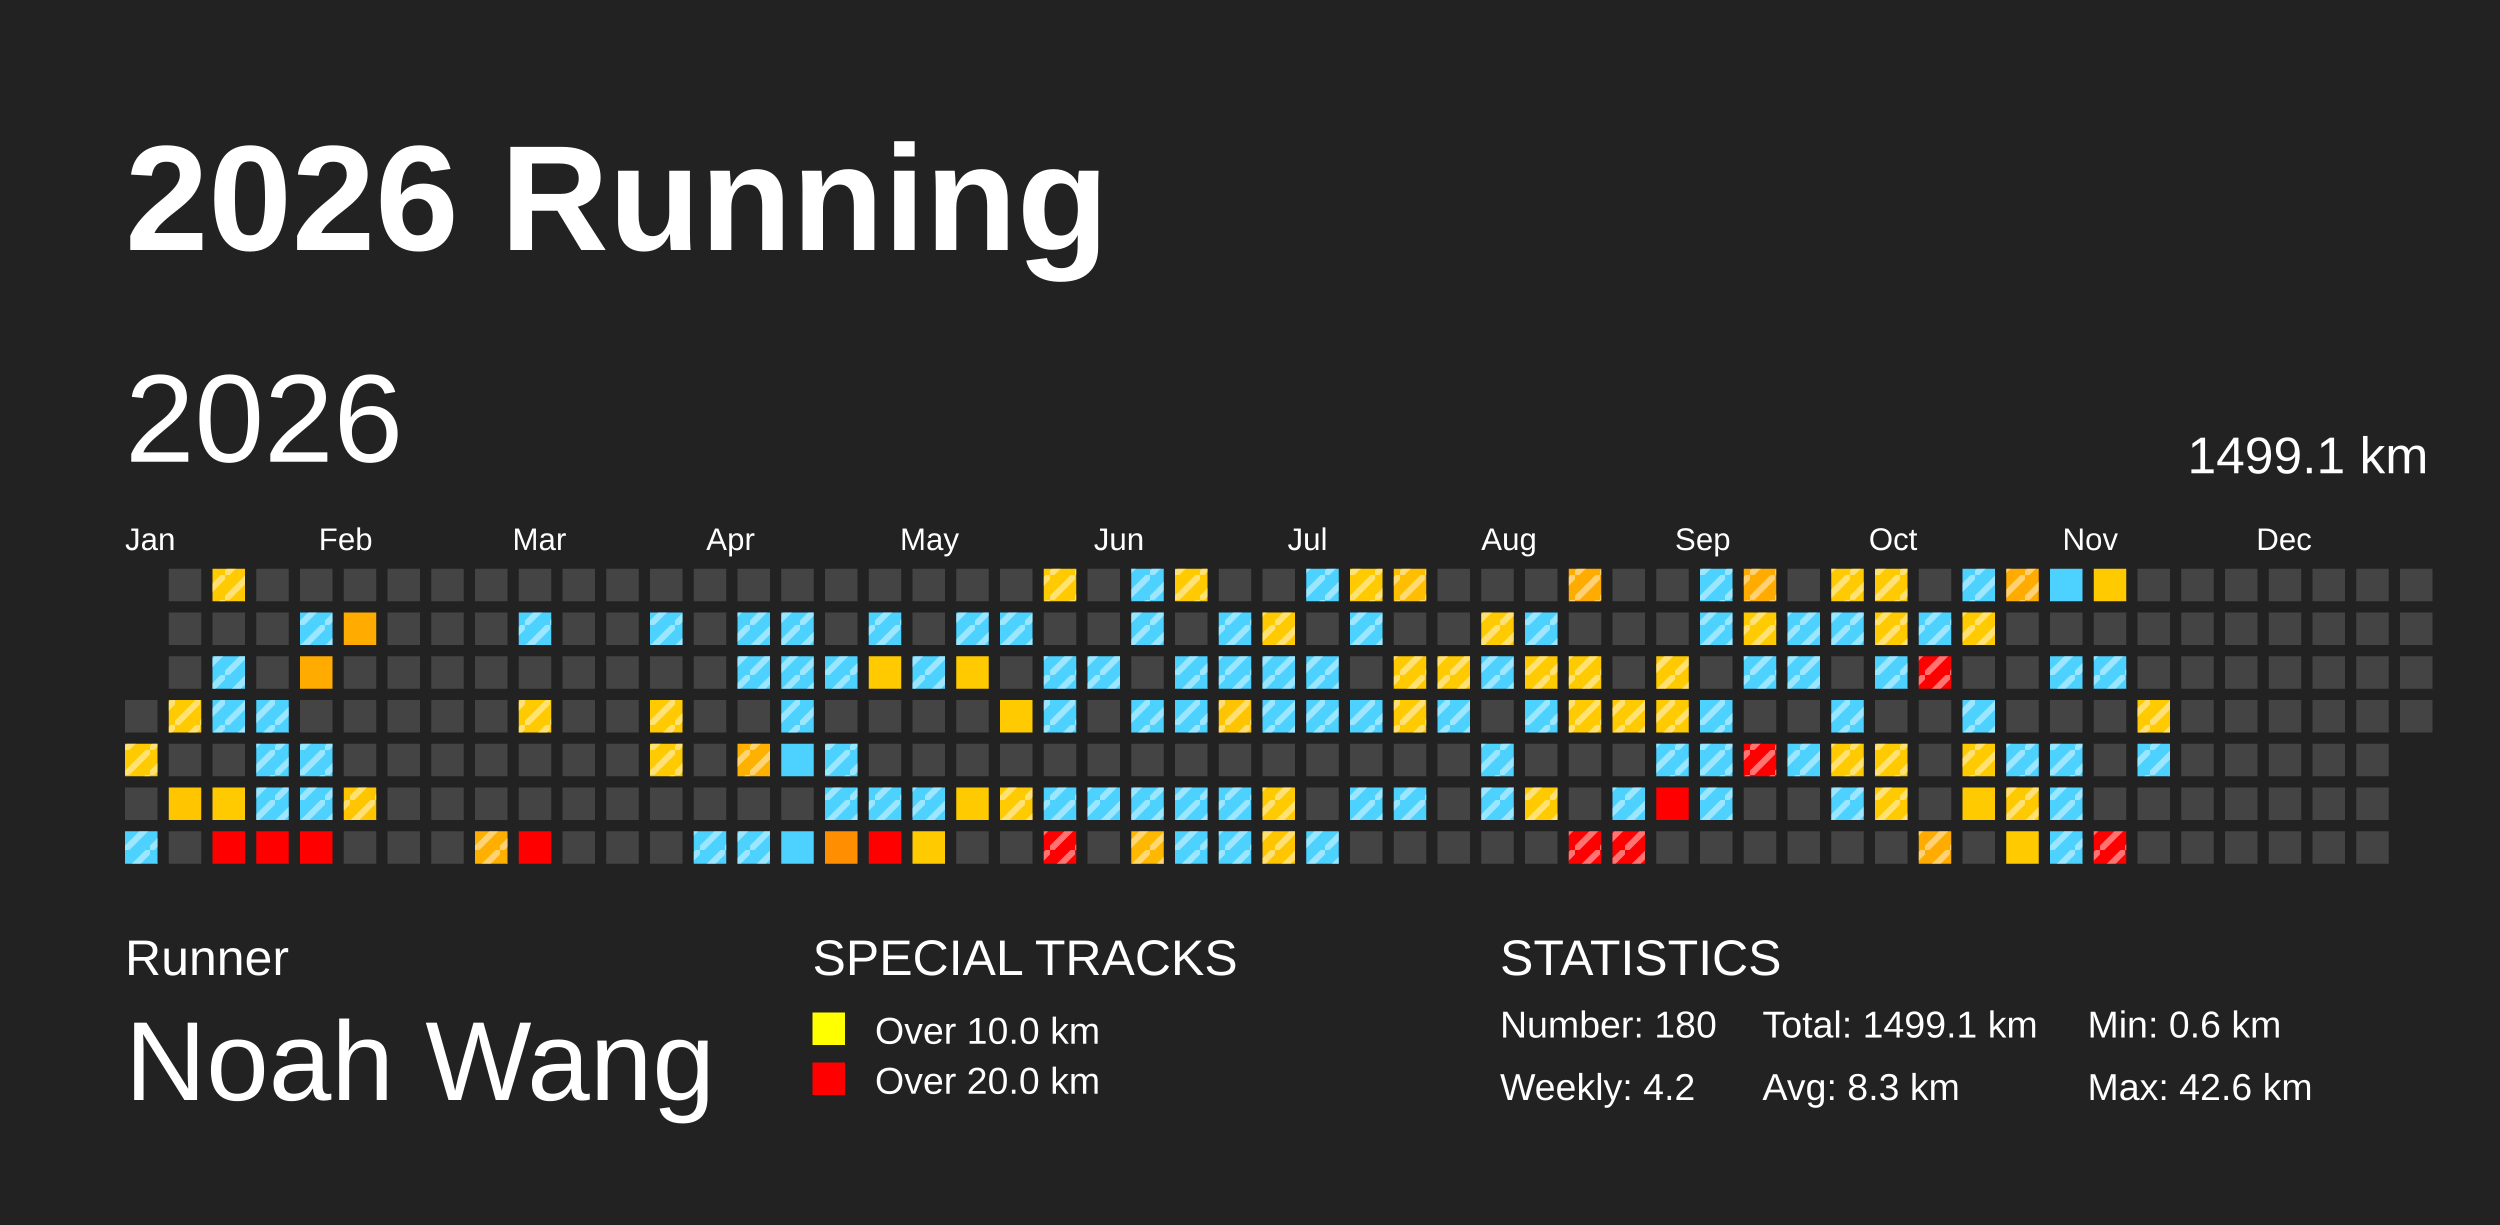
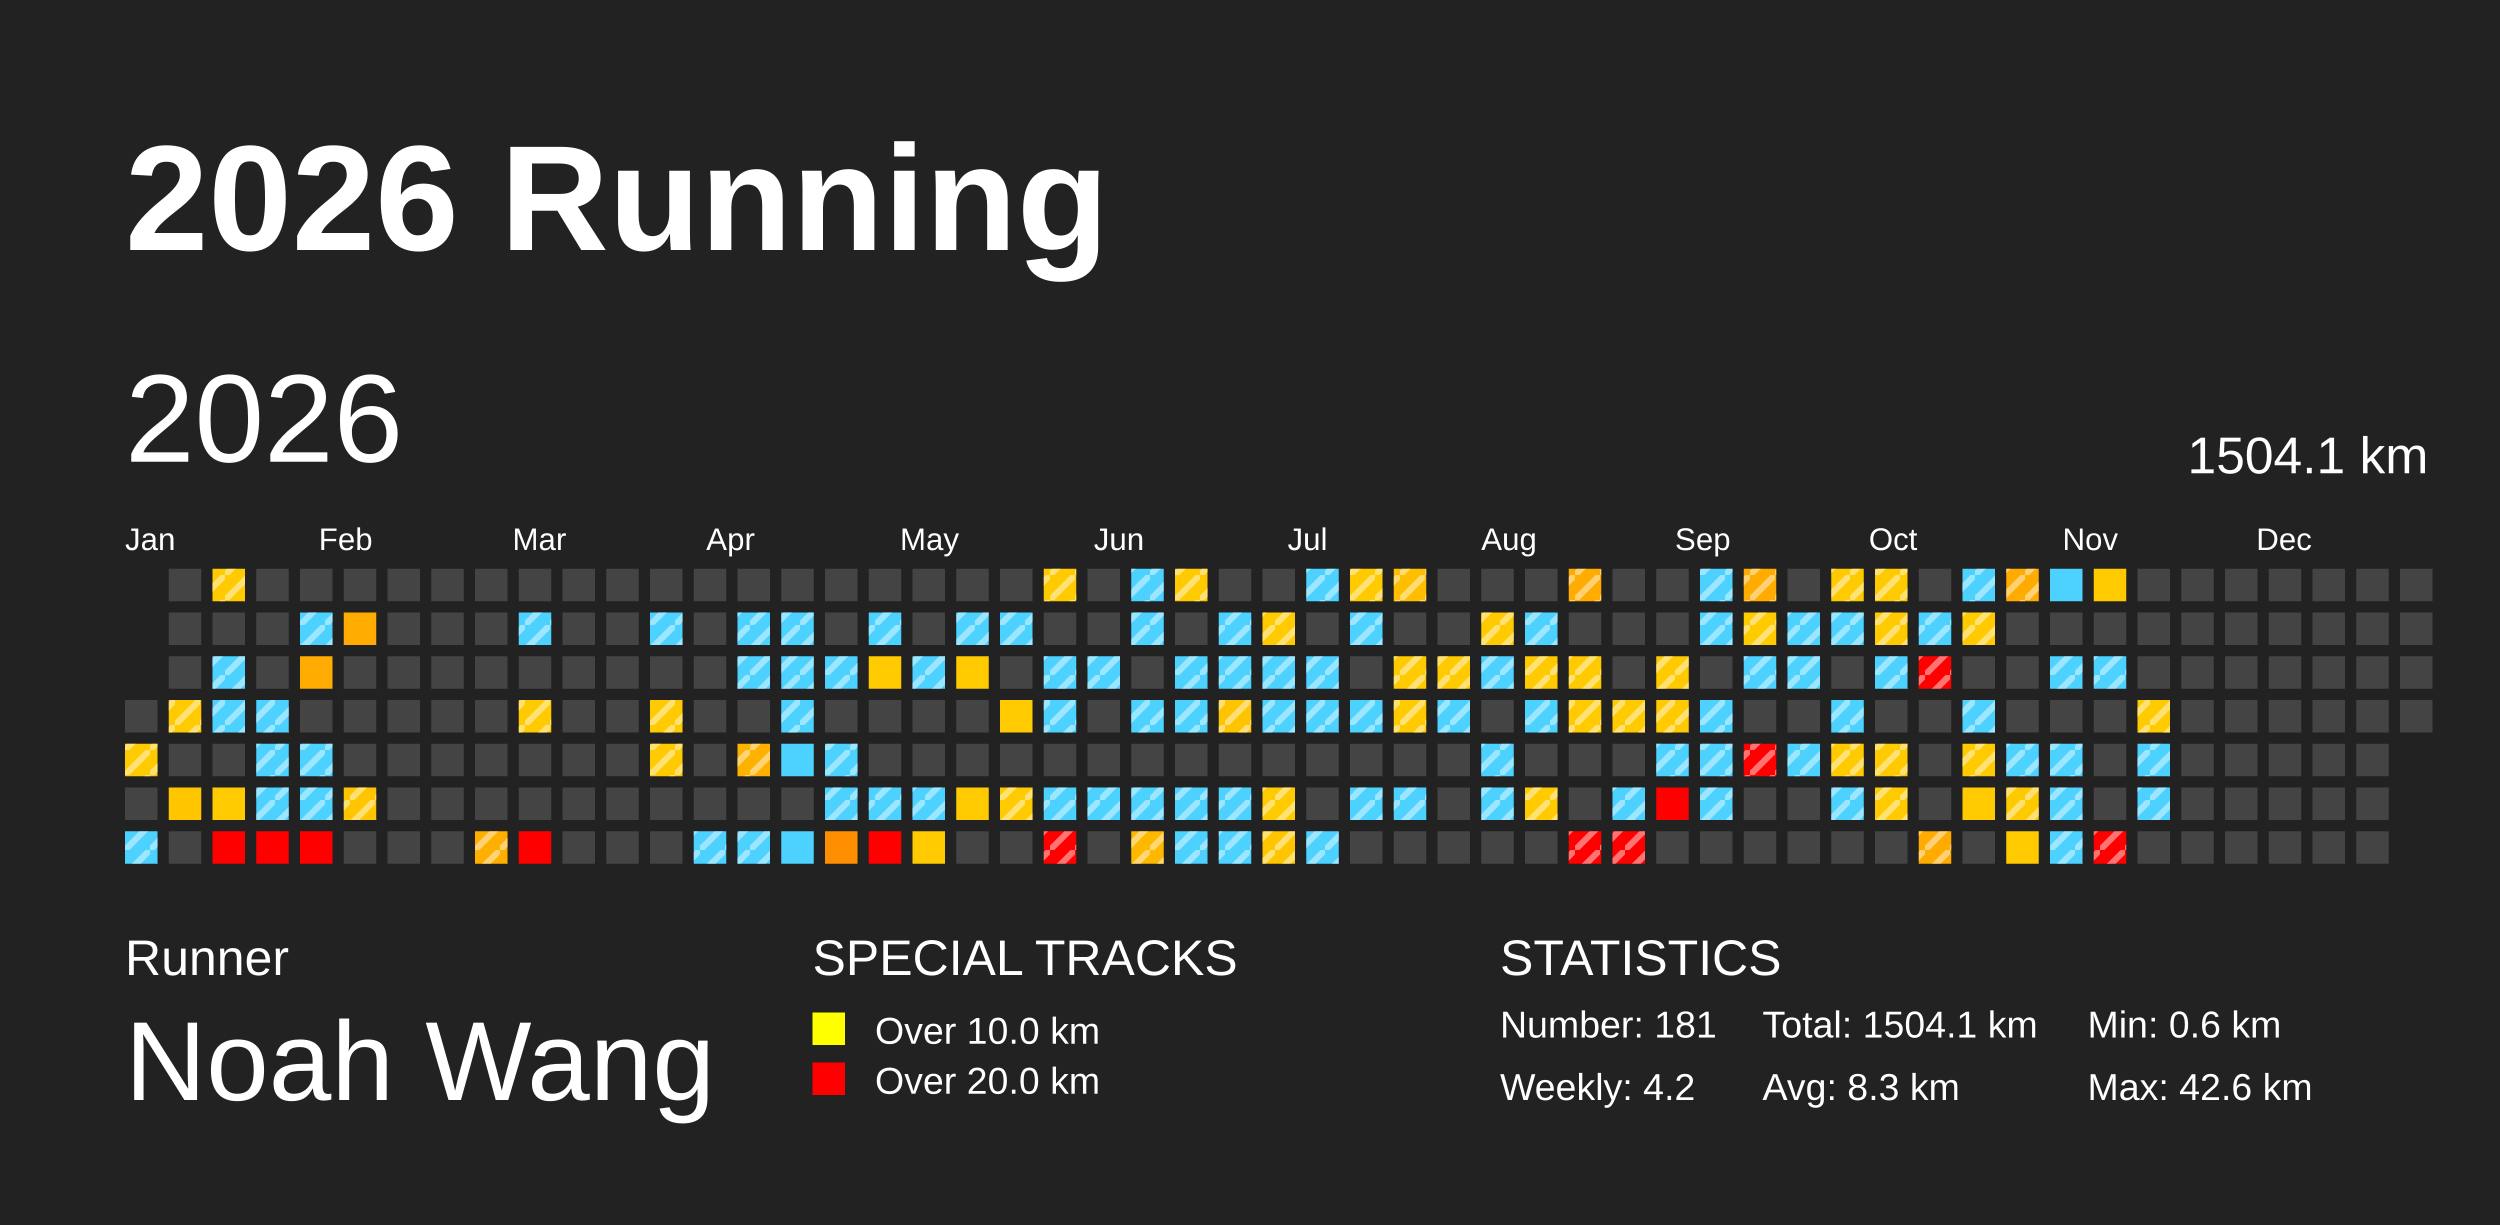
<svg xmlns="http://www.w3.org/2000/svg" baseProfile="full" height="98mm" version="1.1" viewBox="0,0,200,98" width="200mm">
  <defs>
    <pattern height="2" id="indoor-stripe" patternUnits="userSpaceOnUse" width="2">
      <line stroke="white" stroke-opacity="0.45" stroke-width="0.5" x1="0" x2="2" y1="2" y2="0" />
    </pattern>
  </defs>
  <rect fill="#222222" height="98" width="200" x="0" y="0" />
  <text fill="#FFFFFF" style="font-size:12px; font-family:Arial; font-weight:bold;" x="10" y="20">2026 Running</text>
  <text fill="#FFFFFF" style="font-size:4px; font-family:Arial" x="10" y="78">Runner</text>
  <text fill="#FFFFFF" style="font-size:9px; font-family:Arial" x="10" y="88">Noah Wang</text>
  <text fill="#FFFFFF" style="font-size:4px; font-family:Arial" x="65" y="78">SPECIAL TRACKS</text>
  <rect fill="yellow" height="2.6" width="2.6" x="65" y="81" />
  <text fill="#FFFFFF" style="font-size:3px; font-family:Arial" x="70" y="83.5">Over 10.0 km</text>
  <rect fill="red" height="2.6" width="2.6" x="65" y="85" />
  <text fill="#FFFFFF" style="font-size:3px; font-family:Arial" x="70" y="87.5">Over 20.0 km</text>
  <text fill="#FFFFFF" style="font-size:4px; font-family:Arial" x="120" y="78">STATISTICS</text>
-   <text fill="#FFFFFF" style="font-size:3px; font-family:Arial" x="120" y="83">Number: 180</text>
+   <text fill="#FFFFFF" style="font-size:3px; font-family:Arial" x="120" y="83">Number: 181</text>
  <text fill="#FFFFFF" style="font-size:3px; font-family:Arial" x="120" y="88">Weekly: 4.2</text>
-   <text fill="#FFFFFF" style="font-size:3px; font-family:Arial" x="141" y="83">Total: 1499.1 km</text>
+   <text fill="#FFFFFF" style="font-size:3px; font-family:Arial" x="141" y="83">Total: 1504.1 km</text>
  <text fill="#FFFFFF" style="font-size:3px; font-family:Arial" x="141" y="88">Avg: 8.3 km</text>
  <text fill="#FFFFFF" style="font-size:3px; font-family:Arial" x="167" y="83">Min: 0.6 km</text>
  <text fill="#FFFFFF" style="font-size:3px; font-family:Arial" x="167" y="88">Max: 42.6 km</text>
  <text dominant-baseline="hanging" fill="#FFFFFF" style="font-size:10.0px; font-family:Arial;" x="10" y="30">2026</text>
-   <text dominant-baseline="hanging" fill="#FFFFFF" style="font-size:4.125px; font-family:Arial;" x="175" y="35">1499.1 km</text>
+   <text dominant-baseline="hanging" fill="#FFFFFF" style="font-size:4.125px; font-family:Arial;" x="175" y="35">1504.1 km</text>
  <text fill="#FFFFFF" style="font-size:2.5px; font-family:Arial" x="10.0" y="44">Jan</text>
  <text fill="#FFFFFF" style="font-size:2.5px; font-family:Arial" x="25.5" y="44">Feb</text>
  <text fill="#FFFFFF" style="font-size:2.5px; font-family:Arial" x="41.0" y="44">Mar</text>
  <text fill="#FFFFFF" style="font-size:2.5px; font-family:Arial" x="56.5" y="44">Apr</text>
  <text fill="#FFFFFF" style="font-size:2.5px; font-family:Arial" x="72.0" y="44">May</text>
  <text fill="#FFFFFF" style="font-size:2.5px; font-family:Arial" x="87.5" y="44">Jun</text>
  <text fill="#FFFFFF" style="font-size:2.5px; font-family:Arial" x="103.0" y="44">Jul</text>
  <text fill="#FFFFFF" style="font-size:2.5px; font-family:Arial" x="118.5" y="44">Aug</text>
  <text fill="#FFFFFF" style="font-size:2.5px; font-family:Arial" x="134.0" y="44">Sep</text>
  <text fill="#FFFFFF" style="font-size:2.5px; font-family:Arial" x="149.5" y="44">Oct</text>
  <text fill="#FFFFFF" style="font-size:2.5px; font-family:Arial" x="165.0" y="44">Nov</text>
  <text fill="#FFFFFF" style="font-size:2.5px; font-family:Arial" x="180.5" y="44">Dec</text>
  <rect fill="#444444" height="2.6" width="2.6" x="10.0" y="56.0" />
  <rect fill="#ffca00" height="2.6" width="2.6" x="10.0" y="59.5" />
  <rect fill="url(#indoor-stripe)" height="2.6" style="pointer-events: none;" width="2.6" x="10.0" y="59.5" />
  <rect fill="#444444" height="2.6" width="2.6" x="10.0" y="63.0" />
  <rect fill="#4dd2ff" height="2.6" width="2.6" x="10.0" y="66.5" />
  <rect fill="url(#indoor-stripe)" height="2.6" style="pointer-events: none;" width="2.6" x="10.0" y="66.5" />
  <rect fill="#444444" height="2.6" width="2.6" x="13.5" y="45.5" />
  <rect fill="#444444" height="2.6" width="2.6" x="13.5" y="49.0" />
  <rect fill="#444444" height="2.6" width="2.6" x="13.5" y="52.5" />
  <rect fill="#ffca00" height="2.6" width="2.6" x="13.5" y="56.0" />
  <rect fill="url(#indoor-stripe)" height="2.6" style="pointer-events: none;" width="2.6" x="13.5" y="56.0" />
  <rect fill="#444444" height="2.6" width="2.6" x="13.5" y="59.5" />
  <rect fill="#ffc600" height="2.6" width="2.6" x="13.5" y="63.0" />
  <rect fill="#444444" height="2.6" width="2.6" x="13.5" y="66.5" />
  <rect fill="#ffca00" height="2.6" width="2.6" x="17.0" y="45.5" />
  <rect fill="url(#indoor-stripe)" height="2.6" style="pointer-events: none;" width="2.6" x="17.0" y="45.5" />
  <rect fill="#444444" height="2.6" width="2.6" x="17.0" y="49.0" />
  <rect fill="#4dd2ff" height="2.6" width="2.6" x="17.0" y="52.5" />
  <rect fill="url(#indoor-stripe)" height="2.6" style="pointer-events: none;" width="2.6" x="17.0" y="52.5" />
  <rect fill="#4dd2ff" height="2.6" width="2.6" x="17.0" y="56.0" />
  <rect fill="url(#indoor-stripe)" height="2.6" style="pointer-events: none;" width="2.6" x="17.0" y="56.0" />
  <rect fill="#444444" height="2.6" width="2.6" x="17.0" y="59.5" />
  <rect fill="#ffca00" height="2.6" width="2.6" x="17.0" y="63.0" />
  <rect fill="red" height="2.6" width="2.6" x="17.0" y="66.5" />
  <rect fill="#444444" height="2.6" width="2.6" x="20.5" y="45.5" />
  <rect fill="#444444" height="2.6" width="2.6" x="20.5" y="49.0" />
  <rect fill="#444444" height="2.6" width="2.6" x="20.5" y="52.5" />
  <rect fill="#4dd2ff" height="2.6" width="2.6" x="20.5" y="56.0" />
  <rect fill="url(#indoor-stripe)" height="2.6" style="pointer-events: none;" width="2.6" x="20.5" y="56.0" />
  <rect fill="#4dd2ff" height="2.6" width="2.6" x="20.5" y="59.5" />
  <rect fill="url(#indoor-stripe)" height="2.6" style="pointer-events: none;" width="2.6" x="20.5" y="59.5" />
  <rect fill="#4dd2ff" height="2.6" width="2.6" x="20.5" y="63.0" />
  <rect fill="url(#indoor-stripe)" height="2.6" style="pointer-events: none;" width="2.6" x="20.5" y="63.0" />
  <rect fill="red" height="2.6" width="2.6" x="20.5" y="66.5" />
  <rect fill="#444444" height="2.6" width="2.6" x="24.0" y="45.5" />
  <rect fill="#4dd2ff" height="2.6" width="2.6" x="24.0" y="49.0" />
  <rect fill="url(#indoor-stripe)" height="2.6" style="pointer-events: none;" width="2.6" x="24.0" y="49.0" />
  <rect fill="#ffab00" height="2.6" width="2.6" x="24.0" y="52.5" />
  <rect fill="#444444" height="2.6" width="2.6" x="24.0" y="56.0" />
  <rect fill="#4dd2ff" height="2.6" width="2.6" x="24.0" y="59.5" />
  <rect fill="url(#indoor-stripe)" height="2.6" style="pointer-events: none;" width="2.6" x="24.0" y="59.5" />
  <rect fill="#4dd2ff" height="2.6" width="2.6" x="24.0" y="63.0" />
  <rect fill="url(#indoor-stripe)" height="2.6" style="pointer-events: none;" width="2.6" x="24.0" y="63.0" />
  <rect fill="red" height="2.6" width="2.6" x="24.0" y="66.5" />
  <rect fill="#444444" height="2.6" width="2.6" x="27.5" y="45.5" />
  <rect fill="#ffab00" height="2.6" width="2.6" x="27.5" y="49.0" />
  <rect fill="#444444" height="2.6" width="2.6" x="27.5" y="52.5" />
  <rect fill="#444444" height="2.6" width="2.6" x="27.5" y="56.0" />
  <rect fill="#444444" height="2.6" width="2.6" x="27.5" y="59.5" />
  <rect fill="#ffc600" height="2.6" width="2.6" x="27.5" y="63.0" />
  <rect fill="url(#indoor-stripe)" height="2.6" style="pointer-events: none;" width="2.6" x="27.5" y="63.0" />
  <rect fill="#444444" height="2.6" width="2.6" x="27.5" y="66.5" />
  <rect fill="#444444" height="2.6" width="2.6" x="31.0" y="45.5" />
  <rect fill="#444444" height="2.6" width="2.6" x="31.0" y="49.0" />
  <rect fill="#444444" height="2.6" width="2.6" x="31.0" y="52.5" />
  <rect fill="#444444" height="2.6" width="2.6" x="31.0" y="56.0" />
  <rect fill="#444444" height="2.6" width="2.6" x="31.0" y="59.5" />
  <rect fill="#444444" height="2.6" width="2.6" x="31.0" y="63.0" />
  <rect fill="#444444" height="2.6" width="2.6" x="31.0" y="66.5" />
  <rect fill="#444444" height="2.6" width="2.6" x="34.5" y="45.5" />
  <rect fill="#444444" height="2.6" width="2.6" x="34.5" y="49.0" />
  <rect fill="#444444" height="2.6" width="2.6" x="34.5" y="52.5" />
  <rect fill="#444444" height="2.6" width="2.6" x="34.5" y="56.0" />
  <rect fill="#444444" height="2.6" width="2.6" x="34.5" y="59.5" />
  <rect fill="#444444" height="2.6" width="2.6" x="34.5" y="63.0" />
  <rect fill="#444444" height="2.6" width="2.6" x="34.5" y="66.5" />
  <rect fill="#444444" height="2.6" width="2.6" x="38.0" y="45.5" />
  <rect fill="#444444" height="2.6" width="2.6" x="38.0" y="49.0" />
  <rect fill="#444444" height="2.6" width="2.6" x="38.0" y="52.5" />
  <rect fill="#444444" height="2.6" width="2.6" x="38.0" y="56.0" />
  <rect fill="#444444" height="2.6" width="2.6" x="38.0" y="59.5" />
  <rect fill="#444444" height="2.6" width="2.6" x="38.0" y="63.0" />
  <rect fill="#ffaf00" height="2.6" width="2.6" x="38.0" y="66.5" />
  <rect fill="url(#indoor-stripe)" height="2.6" style="pointer-events: none;" width="2.6" x="38.0" y="66.5" />
  <rect fill="#444444" height="2.6" width="2.6" x="41.5" y="45.5" />
  <rect fill="#4dd2ff" height="2.6" width="2.6" x="41.5" y="49.0" />
  <rect fill="url(#indoor-stripe)" height="2.6" style="pointer-events: none;" width="2.6" x="41.5" y="49.0" />
  <rect fill="#444444" height="2.6" width="2.6" x="41.5" y="52.5" />
  <rect fill="#ffca00" height="2.6" width="2.6" x="41.5" y="56.0" />
  <rect fill="url(#indoor-stripe)" height="2.6" style="pointer-events: none;" width="2.6" x="41.5" y="56.0" />
  <rect fill="#444444" height="2.6" width="2.6" x="41.5" y="59.5" />
  <rect fill="#444444" height="2.6" width="2.6" x="41.5" y="63.0" />
  <rect fill="red" height="2.6" width="2.6" x="41.5" y="66.5" />
  <rect fill="#444444" height="2.6" width="2.6" x="45.0" y="45.5" />
  <rect fill="#444444" height="2.6" width="2.6" x="45.0" y="49.0" />
  <rect fill="#444444" height="2.6" width="2.6" x="45.0" y="52.5" />
  <rect fill="#444444" height="2.6" width="2.6" x="45.0" y="56.0" />
  <rect fill="#444444" height="2.6" width="2.6" x="45.0" y="59.5" />
  <rect fill="#444444" height="2.6" width="2.6" x="45.0" y="63.0" />
  <rect fill="#444444" height="2.6" width="2.6" x="45.0" y="66.5" />
  <rect fill="#444444" height="2.6" width="2.6" x="48.5" y="45.5" />
  <rect fill="#444444" height="2.6" width="2.6" x="48.5" y="49.0" />
  <rect fill="#444444" height="2.6" width="2.6" x="48.5" y="52.5" />
  <rect fill="#444444" height="2.6" width="2.6" x="48.5" y="56.0" />
  <rect fill="#444444" height="2.6" width="2.6" x="48.5" y="59.5" />
  <rect fill="#444444" height="2.6" width="2.6" x="48.5" y="63.0" />
  <rect fill="#444444" height="2.6" width="2.6" x="48.5" y="66.5" />
  <rect fill="#444444" height="2.6" width="2.6" x="52.0" y="45.5" />
  <rect fill="#4dd2ff" height="2.6" width="2.6" x="52.0" y="49.0" />
  <rect fill="url(#indoor-stripe)" height="2.6" style="pointer-events: none;" width="2.6" x="52.0" y="49.0" />
  <rect fill="#444444" height="2.6" width="2.6" x="52.0" y="52.5" />
  <rect fill="#ffca00" height="2.6" width="2.6" x="52.0" y="56.0" />
  <rect fill="url(#indoor-stripe)" height="2.6" style="pointer-events: none;" width="2.6" x="52.0" y="56.0" />
  <rect fill="#ffca00" height="2.6" width="2.6" x="52.0" y="59.5" />
  <rect fill="url(#indoor-stripe)" height="2.6" style="pointer-events: none;" width="2.6" x="52.0" y="59.5" />
  <rect fill="#444444" height="2.6" width="2.6" x="52.0" y="63.0" />
  <rect fill="#444444" height="2.6" width="2.6" x="52.0" y="66.5" />
  <rect fill="#444444" height="2.6" width="2.6" x="55.5" y="45.5" />
  <rect fill="#444444" height="2.6" width="2.6" x="55.5" y="49.0" />
  <rect fill="#444444" height="2.6" width="2.6" x="55.5" y="52.5" />
  <rect fill="#444444" height="2.6" width="2.6" x="55.5" y="56.0" />
  <rect fill="#444444" height="2.6" width="2.6" x="55.5" y="59.5" />
  <rect fill="#444444" height="2.6" width="2.6" x="55.5" y="63.0" />
  <rect fill="#4dd2ff" height="2.6" width="2.6" x="55.5" y="66.5" />
  <rect fill="url(#indoor-stripe)" height="2.6" style="pointer-events: none;" width="2.6" x="55.5" y="66.5" />
  <rect fill="#444444" height="2.6" width="2.6" x="59.0" y="45.5" />
  <rect fill="#4dd2ff" height="2.6" width="2.6" x="59.0" y="49.0" />
  <rect fill="url(#indoor-stripe)" height="2.6" style="pointer-events: none;" width="2.6" x="59.0" y="49.0" />
  <rect fill="#4dd2ff" height="2.6" width="2.6" x="59.0" y="52.5" />
  <rect fill="url(#indoor-stripe)" height="2.6" style="pointer-events: none;" width="2.6" x="59.0" y="52.5" />
  <rect fill="#444444" height="2.6" width="2.6" x="59.0" y="56.0" />
  <rect fill="#ffb100" height="2.6" width="2.6" x="59.0" y="59.5" />
  <rect fill="url(#indoor-stripe)" height="2.6" style="pointer-events: none;" width="2.6" x="59.0" y="59.5" />
  <rect fill="#444444" height="2.6" width="2.6" x="59.0" y="63.0" />
  <rect fill="#4dd2ff" height="2.6" width="2.6" x="59.0" y="66.5" />
  <rect fill="url(#indoor-stripe)" height="2.6" style="pointer-events: none;" width="2.6" x="59.0" y="66.5" />
  <rect fill="#444444" height="2.6" width="2.6" x="62.5" y="45.5" />
  <rect fill="#4dd2ff" height="2.6" width="2.6" x="62.5" y="49.0" />
  <rect fill="url(#indoor-stripe)" height="2.6" style="pointer-events: none;" width="2.6" x="62.5" y="49.0" />
  <rect fill="#4dd2ff" height="2.6" width="2.6" x="62.5" y="52.5" />
  <rect fill="url(#indoor-stripe)" height="2.6" style="pointer-events: none;" width="2.6" x="62.5" y="52.5" />
  <rect fill="#4dd2ff" height="2.6" width="2.6" x="62.5" y="56.0" />
  <rect fill="url(#indoor-stripe)" height="2.6" style="pointer-events: none;" width="2.6" x="62.5" y="56.0" />
  <rect fill="#4dd2ff" height="2.6" width="2.6" x="62.5" y="59.5" />
  <rect fill="#444444" height="2.6" width="2.6" x="62.5" y="63.0" />
  <rect fill="#4dd2ff" height="2.6" width="2.6" x="62.5" y="66.5" />
  <rect fill="#444444" height="2.6" width="2.6" x="66.0" y="45.5" />
  <rect fill="#444444" height="2.6" width="2.6" x="66.0" y="49.0" />
  <rect fill="#4dd2ff" height="2.6" width="2.6" x="66.0" y="52.5" />
  <rect fill="url(#indoor-stripe)" height="2.6" style="pointer-events: none;" width="2.6" x="66.0" y="52.5" />
  <rect fill="#444444" height="2.6" width="2.6" x="66.0" y="56.0" />
  <rect fill="#4dd2ff" height="2.6" width="2.6" x="66.0" y="59.5" />
  <rect fill="url(#indoor-stripe)" height="2.6" style="pointer-events: none;" width="2.6" x="66.0" y="59.5" />
  <rect fill="#4dd2ff" height="2.6" width="2.6" x="66.0" y="63.0" />
  <rect fill="url(#indoor-stripe)" height="2.6" style="pointer-events: none;" width="2.6" x="66.0" y="63.0" />
  <rect fill="#ff8f00" height="2.6" width="2.6" x="66.0" y="66.5" />
  <rect fill="#444444" height="2.6" width="2.6" x="69.5" y="45.5" />
  <rect fill="#4dd2ff" height="2.6" width="2.6" x="69.5" y="49.0" />
  <rect fill="url(#indoor-stripe)" height="2.6" style="pointer-events: none;" width="2.6" x="69.5" y="49.0" />
  <rect fill="#ffca00" height="2.6" width="2.6" x="69.5" y="52.5" />
  <rect fill="#444444" height="2.6" width="2.6" x="69.5" y="56.0" />
  <rect fill="#444444" height="2.6" width="2.6" x="69.5" y="59.5" />
  <rect fill="#4dd2ff" height="2.6" width="2.6" x="69.5" y="63.0" />
  <rect fill="url(#indoor-stripe)" height="2.6" style="pointer-events: none;" width="2.6" x="69.5" y="63.0" />
  <rect fill="red" height="2.6" width="2.6" x="69.5" y="66.5" />
  <rect fill="#444444" height="2.6" width="2.6" x="73.0" y="45.5" />
  <rect fill="#444444" height="2.6" width="2.6" x="73.0" y="49.0" />
  <rect fill="#4dd2ff" height="2.6" width="2.6" x="73.0" y="52.5" />
  <rect fill="url(#indoor-stripe)" height="2.6" style="pointer-events: none;" width="2.6" x="73.0" y="52.5" />
  <rect fill="#444444" height="2.6" width="2.6" x="73.0" y="56.0" />
  <rect fill="#444444" height="2.6" width="2.6" x="73.0" y="59.5" />
  <rect fill="#4dd2ff" height="2.6" width="2.6" x="73.0" y="63.0" />
  <rect fill="url(#indoor-stripe)" height="2.6" style="pointer-events: none;" width="2.6" x="73.0" y="63.0" />
  <rect fill="#ffca00" height="2.6" width="2.6" x="73.0" y="66.5" />
  <rect fill="#444444" height="2.6" width="2.6" x="76.5" y="45.5" />
  <rect fill="#4dd2ff" height="2.6" width="2.6" x="76.5" y="49.0" />
  <rect fill="url(#indoor-stripe)" height="2.6" style="pointer-events: none;" width="2.6" x="76.5" y="49.0" />
  <rect fill="#ffca00" height="2.6" width="2.6" x="76.5" y="52.5" />
  <rect fill="#444444" height="2.6" width="2.6" x="76.5" y="56.0" />
  <rect fill="#444444" height="2.6" width="2.6" x="76.5" y="59.5" />
  <rect fill="#ffca00" height="2.6" width="2.6" x="76.5" y="63.0" />
  <rect fill="#444444" height="2.6" width="2.6" x="76.5" y="66.5" />
  <rect fill="#444444" height="2.6" width="2.6" x="80.0" y="45.5" />
  <rect fill="#4dd2ff" height="2.6" width="2.6" x="80.0" y="49.0" />
  <rect fill="url(#indoor-stripe)" height="2.6" style="pointer-events: none;" width="2.6" x="80.0" y="49.0" />
  <rect fill="#444444" height="2.6" width="2.6" x="80.0" y="52.5" />
  <rect fill="#ffca00" height="2.6" width="2.6" x="80.0" y="56.0" />
  <rect fill="#444444" height="2.6" width="2.6" x="80.0" y="59.5" />
  <rect fill="#ffca00" height="2.6" width="2.6" x="80.0" y="63.0" />
  <rect fill="url(#indoor-stripe)" height="2.6" style="pointer-events: none;" width="2.6" x="80.0" y="63.0" />
  <rect fill="#444444" height="2.6" width="2.6" x="80.0" y="66.5" />
  <rect fill="#ffca00" height="2.6" width="2.6" x="83.5" y="45.5" />
  <rect fill="url(#indoor-stripe)" height="2.6" style="pointer-events: none;" width="2.6" x="83.5" y="45.5" />
  <rect fill="#444444" height="2.6" width="2.6" x="83.5" y="49.0" />
  <rect fill="#4dd2ff" height="2.6" width="2.6" x="83.5" y="52.5" />
  <rect fill="url(#indoor-stripe)" height="2.6" style="pointer-events: none;" width="2.6" x="83.5" y="52.5" />
  <rect fill="#4dd2ff" height="2.6" width="2.6" x="83.5" y="56.0" />
  <rect fill="url(#indoor-stripe)" height="2.6" style="pointer-events: none;" width="2.6" x="83.5" y="56.0" />
  <rect fill="#444444" height="2.6" width="2.6" x="83.5" y="59.5" />
  <rect fill="#4dd2ff" height="2.6" width="2.6" x="83.5" y="63.0" />
  <rect fill="url(#indoor-stripe)" height="2.6" style="pointer-events: none;" width="2.6" x="83.5" y="63.0" />
  <rect fill="red" height="2.6" width="2.6" x="83.5" y="66.5" />
  <rect fill="url(#indoor-stripe)" height="2.6" style="pointer-events: none;" width="2.6" x="83.5" y="66.5" />
  <rect fill="#444444" height="2.6" width="2.6" x="87.0" y="45.5" />
  <rect fill="#444444" height="2.6" width="2.6" x="87.0" y="49.0" />
  <rect fill="#4dd2ff" height="2.6" width="2.6" x="87.0" y="52.5" />
  <rect fill="url(#indoor-stripe)" height="2.6" style="pointer-events: none;" width="2.6" x="87.0" y="52.5" />
  <rect fill="#444444" height="2.6" width="2.6" x="87.0" y="56.0" />
  <rect fill="#444444" height="2.6" width="2.6" x="87.0" y="59.5" />
  <rect fill="#4dd2ff" height="2.6" width="2.6" x="87.0" y="63.0" />
  <rect fill="url(#indoor-stripe)" height="2.6" style="pointer-events: none;" width="2.6" x="87.0" y="63.0" />
  <rect fill="#444444" height="2.6" width="2.6" x="87.0" y="66.5" />
  <rect fill="#4dd2ff" height="2.6" width="2.6" x="90.5" y="45.5" />
  <rect fill="url(#indoor-stripe)" height="2.6" style="pointer-events: none;" width="2.6" x="90.5" y="45.5" />
  <rect fill="#4dd2ff" height="2.6" width="2.6" x="90.5" y="49.0" />
  <rect fill="url(#indoor-stripe)" height="2.6" style="pointer-events: none;" width="2.6" x="90.5" y="49.0" />
  <rect fill="#444444" height="2.6" width="2.6" x="90.5" y="52.5" />
  <rect fill="#4dd2ff" height="2.6" width="2.6" x="90.5" y="56.0" />
  <rect fill="url(#indoor-stripe)" height="2.6" style="pointer-events: none;" width="2.6" x="90.5" y="56.0" />
  <rect fill="#444444" height="2.6" width="2.6" x="90.5" y="59.5" />
  <rect fill="#4dd2ff" height="2.6" width="2.6" x="90.5" y="63.0" />
  <rect fill="url(#indoor-stripe)" height="2.6" style="pointer-events: none;" width="2.6" x="90.5" y="63.0" />
  <rect fill="#ffb800" height="2.6" width="2.6" x="90.5" y="66.5" />
  <rect fill="url(#indoor-stripe)" height="2.6" style="pointer-events: none;" width="2.6" x="90.5" y="66.5" />
  <rect fill="#ffca00" height="2.6" width="2.6" x="94.0" y="45.5" />
  <rect fill="url(#indoor-stripe)" height="2.6" style="pointer-events: none;" width="2.6" x="94.0" y="45.5" />
  <rect fill="#444444" height="2.6" width="2.6" x="94.0" y="49.0" />
  <rect fill="#4dd2ff" height="2.6" width="2.6" x="94.0" y="52.5" />
  <rect fill="url(#indoor-stripe)" height="2.6" style="pointer-events: none;" width="2.6" x="94.0" y="52.5" />
  <rect fill="#4dd2ff" height="2.6" width="2.6" x="94.0" y="56.0" />
  <rect fill="url(#indoor-stripe)" height="2.6" style="pointer-events: none;" width="2.6" x="94.0" y="56.0" />
  <rect fill="#444444" height="2.6" width="2.6" x="94.0" y="59.5" />
  <rect fill="#4dd2ff" height="2.6" width="2.6" x="94.0" y="63.0" />
  <rect fill="url(#indoor-stripe)" height="2.6" style="pointer-events: none;" width="2.6" x="94.0" y="63.0" />
  <rect fill="#4dd2ff" height="2.6" width="2.6" x="94.0" y="66.5" />
  <rect fill="url(#indoor-stripe)" height="2.6" style="pointer-events: none;" width="2.6" x="94.0" y="66.5" />
  <rect fill="#444444" height="2.6" width="2.6" x="97.5" y="45.5" />
  <rect fill="#4dd2ff" height="2.6" width="2.6" x="97.5" y="49.0" />
  <rect fill="url(#indoor-stripe)" height="2.6" style="pointer-events: none;" width="2.6" x="97.5" y="49.0" />
  <rect fill="#4dd2ff" height="2.6" width="2.6" x="97.5" y="52.5" />
  <rect fill="url(#indoor-stripe)" height="2.6" style="pointer-events: none;" width="2.6" x="97.5" y="52.5" />
  <rect fill="#ffc400" height="2.6" width="2.6" x="97.5" y="56.0" />
  <rect fill="url(#indoor-stripe)" height="2.6" style="pointer-events: none;" width="2.6" x="97.5" y="56.0" />
  <rect fill="#444444" height="2.6" width="2.6" x="97.5" y="59.5" />
  <rect fill="#4dd2ff" height="2.6" width="2.6" x="97.5" y="63.0" />
  <rect fill="url(#indoor-stripe)" height="2.6" style="pointer-events: none;" width="2.6" x="97.5" y="63.0" />
  <rect fill="#4dd2ff" height="2.6" width="2.6" x="97.5" y="66.5" />
  <rect fill="url(#indoor-stripe)" height="2.6" style="pointer-events: none;" width="2.6" x="97.5" y="66.5" />
  <rect fill="#444444" height="2.6" width="2.6" x="101.0" y="45.5" />
  <rect fill="#ffca00" height="2.6" width="2.6" x="101.0" y="49.0" />
  <rect fill="url(#indoor-stripe)" height="2.6" style="pointer-events: none;" width="2.6" x="101.0" y="49.0" />
  <rect fill="#4dd2ff" height="2.6" width="2.6" x="101.0" y="52.5" />
  <rect fill="url(#indoor-stripe)" height="2.6" style="pointer-events: none;" width="2.6" x="101.0" y="52.5" />
  <rect fill="#4dd2ff" height="2.6" width="2.6" x="101.0" y="56.0" />
  <rect fill="url(#indoor-stripe)" height="2.6" style="pointer-events: none;" width="2.6" x="101.0" y="56.0" />
  <rect fill="#444444" height="2.6" width="2.6" x="101.0" y="59.5" />
  <rect fill="#ffca00" height="2.6" width="2.6" x="101.0" y="63.0" />
  <rect fill="url(#indoor-stripe)" height="2.6" style="pointer-events: none;" width="2.6" x="101.0" y="63.0" />
  <rect fill="#ffc600" height="2.6" width="2.6" x="101.0" y="66.5" />
  <rect fill="url(#indoor-stripe)" height="2.6" style="pointer-events: none;" width="2.6" x="101.0" y="66.5" />
  <rect fill="#4dd2ff" height="2.6" width="2.6" x="104.5" y="45.5" />
  <rect fill="url(#indoor-stripe)" height="2.6" style="pointer-events: none;" width="2.6" x="104.5" y="45.5" />
  <rect fill="#444444" height="2.6" width="2.6" x="104.5" y="49.0" />
  <rect fill="#4dd2ff" height="2.6" width="2.6" x="104.5" y="52.5" />
  <rect fill="url(#indoor-stripe)" height="2.6" style="pointer-events: none;" width="2.6" x="104.5" y="52.5" />
  <rect fill="#4dd2ff" height="2.6" width="2.6" x="104.5" y="56.0" />
  <rect fill="url(#indoor-stripe)" height="2.6" style="pointer-events: none;" width="2.6" x="104.5" y="56.0" />
  <rect fill="#444444" height="2.6" width="2.6" x="104.5" y="59.5" />
  <rect fill="#444444" height="2.6" width="2.6" x="104.5" y="63.0" />
  <rect fill="#4dd2ff" height="2.6" width="2.6" x="104.5" y="66.5" />
  <rect fill="url(#indoor-stripe)" height="2.6" style="pointer-events: none;" width="2.6" x="104.5" y="66.5" />
  <rect fill="#ffca00" height="2.6" width="2.6" x="108.0" y="45.5" />
  <rect fill="url(#indoor-stripe)" height="2.6" style="pointer-events: none;" width="2.6" x="108.0" y="45.5" />
  <rect fill="#4dd2ff" height="2.6" width="2.6" x="108.0" y="49.0" />
  <rect fill="url(#indoor-stripe)" height="2.6" style="pointer-events: none;" width="2.6" x="108.0" y="49.0" />
  <rect fill="#444444" height="2.6" width="2.6" x="108.0" y="52.5" />
  <rect fill="#4dd2ff" height="2.6" width="2.6" x="108.0" y="56.0" />
  <rect fill="url(#indoor-stripe)" height="2.6" style="pointer-events: none;" width="2.6" x="108.0" y="56.0" />
  <rect fill="#444444" height="2.6" width="2.6" x="108.0" y="59.5" />
  <rect fill="#4dd2ff" height="2.6" width="2.6" x="108.0" y="63.0" />
  <rect fill="url(#indoor-stripe)" height="2.6" style="pointer-events: none;" width="2.6" x="108.0" y="63.0" />
  <rect fill="#444444" height="2.6" width="2.6" x="108.0" y="66.5" />
  <rect fill="#ffbe00" height="2.6" width="2.6" x="111.5" y="45.5" />
  <rect fill="url(#indoor-stripe)" height="2.6" style="pointer-events: none;" width="2.6" x="111.5" y="45.5" />
  <rect fill="#444444" height="2.6" width="2.6" x="111.5" y="49.0" />
  <rect fill="#ffca00" height="2.6" width="2.6" x="111.5" y="52.5" />
  <rect fill="url(#indoor-stripe)" height="2.6" style="pointer-events: none;" width="2.6" x="111.5" y="52.5" />
  <rect fill="#ffca00" height="2.6" width="2.6" x="111.5" y="56.0" />
  <rect fill="url(#indoor-stripe)" height="2.6" style="pointer-events: none;" width="2.6" x="111.5" y="56.0" />
  <rect fill="#444444" height="2.6" width="2.6" x="111.5" y="59.5" />
  <rect fill="#4dd2ff" height="2.6" width="2.6" x="111.5" y="63.0" />
  <rect fill="url(#indoor-stripe)" height="2.6" style="pointer-events: none;" width="2.6" x="111.5" y="63.0" />
  <rect fill="#444444" height="2.6" width="2.6" x="111.5" y="66.5" />
  <rect fill="#444444" height="2.6" width="2.6" x="115.0" y="45.5" />
  <rect fill="#444444" height="2.6" width="2.6" x="115.0" y="49.0" />
  <rect fill="#ffca00" height="2.6" width="2.6" x="115.0" y="52.5" />
  <rect fill="url(#indoor-stripe)" height="2.6" style="pointer-events: none;" width="2.6" x="115.0" y="52.5" />
  <rect fill="#4dd2ff" height="2.6" width="2.6" x="115.0" y="56.0" />
  <rect fill="url(#indoor-stripe)" height="2.6" style="pointer-events: none;" width="2.6" x="115.0" y="56.0" />
  <rect fill="#444444" height="2.6" width="2.6" x="115.0" y="59.5" />
  <rect fill="#444444" height="2.6" width="2.6" x="115.0" y="63.0" />
  <rect fill="#444444" height="2.6" width="2.6" x="115.0" y="66.5" />
  <rect fill="#444444" height="2.6" width="2.6" x="118.5" y="45.5" />
  <rect fill="#ffca00" height="2.6" width="2.6" x="118.5" y="49.0" />
  <rect fill="url(#indoor-stripe)" height="2.6" style="pointer-events: none;" width="2.6" x="118.5" y="49.0" />
  <rect fill="#4dd2ff" height="2.6" width="2.6" x="118.5" y="52.5" />
  <rect fill="url(#indoor-stripe)" height="2.6" style="pointer-events: none;" width="2.6" x="118.5" y="52.5" />
  <rect fill="#444444" height="2.6" width="2.6" x="118.5" y="56.0" />
  <rect fill="#4dd2ff" height="2.6" width="2.6" x="118.5" y="59.5" />
  <rect fill="url(#indoor-stripe)" height="2.6" style="pointer-events: none;" width="2.6" x="118.5" y="59.5" />
  <rect fill="#4dd2ff" height="2.6" width="2.6" x="118.5" y="63.0" />
  <rect fill="url(#indoor-stripe)" height="2.6" style="pointer-events: none;" width="2.6" x="118.5" y="63.0" />
  <rect fill="#444444" height="2.6" width="2.6" x="118.5" y="66.5" />
  <rect fill="#444444" height="2.6" width="2.6" x="122.0" y="45.5" />
  <rect fill="#4dd2ff" height="2.6" width="2.6" x="122.0" y="49.0" />
  <rect fill="url(#indoor-stripe)" height="2.6" style="pointer-events: none;" width="2.6" x="122.0" y="49.0" />
  <rect fill="#ffca00" height="2.6" width="2.6" x="122.0" y="52.5" />
  <rect fill="url(#indoor-stripe)" height="2.6" style="pointer-events: none;" width="2.6" x="122.0" y="52.5" />
  <rect fill="#4dd2ff" height="2.6" width="2.6" x="122.0" y="56.0" />
  <rect fill="url(#indoor-stripe)" height="2.6" style="pointer-events: none;" width="2.6" x="122.0" y="56.0" />
  <rect fill="#444444" height="2.6" width="2.6" x="122.0" y="59.5" />
  <rect fill="#ffca00" height="2.6" width="2.6" x="122.0" y="63.0" />
  <rect fill="url(#indoor-stripe)" height="2.6" style="pointer-events: none;" width="2.6" x="122.0" y="63.0" />
  <rect fill="#444444" height="2.6" width="2.6" x="122.0" y="66.5" />
  <rect fill="#ffab00" height="2.6" width="2.6" x="125.5" y="45.5" />
  <rect fill="url(#indoor-stripe)" height="2.6" style="pointer-events: none;" width="2.6" x="125.5" y="45.5" />
  <rect fill="#444444" height="2.6" width="2.6" x="125.5" y="49.0" />
  <rect fill="#ffca00" height="2.6" width="2.6" x="125.5" y="52.5" />
  <rect fill="url(#indoor-stripe)" height="2.6" style="pointer-events: none;" width="2.6" x="125.5" y="52.5" />
  <rect fill="#ffca00" height="2.6" width="2.6" x="125.5" y="56.0" />
  <rect fill="url(#indoor-stripe)" height="2.6" style="pointer-events: none;" width="2.6" x="125.5" y="56.0" />
  <rect fill="#444444" height="2.6" width="2.6" x="125.5" y="59.5" />
  <rect fill="#444444" height="2.6" width="2.6" x="125.5" y="63.0" />
  <rect fill="red" height="2.6" width="2.6" x="125.5" y="66.5" />
  <rect fill="url(#indoor-stripe)" height="2.6" style="pointer-events: none;" width="2.6" x="125.5" y="66.5" />
  <rect fill="#444444" height="2.6" width="2.6" x="129.0" y="45.5" />
  <rect fill="#444444" height="2.6" width="2.6" x="129.0" y="49.0" />
  <rect fill="#444444" height="2.6" width="2.6" x="129.0" y="52.5" />
  <rect fill="#ffca00" height="2.6" width="2.6" x="129.0" y="56.0" />
  <rect fill="url(#indoor-stripe)" height="2.6" style="pointer-events: none;" width="2.6" x="129.0" y="56.0" />
  <rect fill="#444444" height="2.6" width="2.6" x="129.0" y="59.5" />
  <rect fill="#4dd2ff" height="2.6" width="2.6" x="129.0" y="63.0" />
  <rect fill="url(#indoor-stripe)" height="2.6" style="pointer-events: none;" width="2.6" x="129.0" y="63.0" />
  <rect fill="red" height="2.6" width="2.6" x="129.0" y="66.5" />
  <rect fill="url(#indoor-stripe)" height="2.6" style="pointer-events: none;" width="2.6" x="129.0" y="66.5" />
  <rect fill="#444444" height="2.6" width="2.6" x="132.5" y="45.5" />
  <rect fill="#444444" height="2.6" width="2.6" x="132.5" y="49.0" />
  <rect fill="#ffca00" height="2.6" width="2.6" x="132.5" y="52.5" />
  <rect fill="url(#indoor-stripe)" height="2.6" style="pointer-events: none;" width="2.6" x="132.5" y="52.5" />
  <rect fill="#ffca00" height="2.6" width="2.6" x="132.5" y="56.0" />
  <rect fill="url(#indoor-stripe)" height="2.6" style="pointer-events: none;" width="2.6" x="132.5" y="56.0" />
  <rect fill="#4dd2ff" height="2.6" width="2.6" x="132.5" y="59.5" />
  <rect fill="url(#indoor-stripe)" height="2.6" style="pointer-events: none;" width="2.6" x="132.5" y="59.5" />
  <rect fill="red" height="2.6" width="2.6" x="132.5" y="63.0" />
  <rect fill="#444444" height="2.6" width="2.6" x="132.5" y="66.5" />
  <rect fill="#4dd2ff" height="2.6" width="2.6" x="136.0" y="45.5" />
  <rect fill="url(#indoor-stripe)" height="2.6" style="pointer-events: none;" width="2.6" x="136.0" y="45.5" />
  <rect fill="#4dd2ff" height="2.6" width="2.6" x="136.0" y="49.0" />
  <rect fill="url(#indoor-stripe)" height="2.6" style="pointer-events: none;" width="2.6" x="136.0" y="49.0" />
  <rect fill="#444444" height="2.6" width="2.6" x="136.0" y="52.5" />
  <rect fill="#4dd2ff" height="2.6" width="2.6" x="136.0" y="56.0" />
  <rect fill="url(#indoor-stripe)" height="2.6" style="pointer-events: none;" width="2.6" x="136.0" y="56.0" />
  <rect fill="#4dd2ff" height="2.6" width="2.6" x="136.0" y="59.5" />
  <rect fill="url(#indoor-stripe)" height="2.6" style="pointer-events: none;" width="2.6" x="136.0" y="59.5" />
  <rect fill="#4dd2ff" height="2.6" width="2.6" x="136.0" y="63.0" />
  <rect fill="url(#indoor-stripe)" height="2.6" style="pointer-events: none;" width="2.6" x="136.0" y="63.0" />
  <rect fill="#444444" height="2.6" width="2.6" x="136.0" y="66.5" />
  <rect fill="#ffab00" height="2.6" width="2.6" x="139.5" y="45.5" />
  <rect fill="url(#indoor-stripe)" height="2.6" style="pointer-events: none;" width="2.6" x="139.5" y="45.5" />
  <rect fill="#ffca00" height="2.6" width="2.6" x="139.5" y="49.0" />
  <rect fill="url(#indoor-stripe)" height="2.6" style="pointer-events: none;" width="2.6" x="139.5" y="49.0" />
  <rect fill="#4dd2ff" height="2.6" width="2.6" x="139.5" y="52.5" />
  <rect fill="url(#indoor-stripe)" height="2.6" style="pointer-events: none;" width="2.6" x="139.5" y="52.5" />
  <rect fill="#444444" height="2.6" width="2.6" x="139.5" y="56.0" />
  <rect fill="red" height="2.6" width="2.6" x="139.5" y="59.5" />
  <rect fill="url(#indoor-stripe)" height="2.6" style="pointer-events: none;" width="2.6" x="139.5" y="59.5" />
  <rect fill="#444444" height="2.6" width="2.6" x="139.5" y="63.0" />
  <rect fill="#444444" height="2.6" width="2.6" x="139.5" y="66.5" />
  <rect fill="#444444" height="2.6" width="2.6" x="143.0" y="45.5" />
  <rect fill="#4dd2ff" height="2.6" width="2.6" x="143.0" y="49.0" />
  <rect fill="url(#indoor-stripe)" height="2.6" style="pointer-events: none;" width="2.6" x="143.0" y="49.0" />
  <rect fill="#4dd2ff" height="2.6" width="2.6" x="143.0" y="52.5" />
  <rect fill="url(#indoor-stripe)" height="2.6" style="pointer-events: none;" width="2.6" x="143.0" y="52.5" />
  <rect fill="#444444" height="2.6" width="2.6" x="143.0" y="56.0" />
  <rect fill="#4dd2ff" height="2.6" width="2.6" x="143.0" y="59.5" />
  <rect fill="url(#indoor-stripe)" height="2.6" style="pointer-events: none;" width="2.6" x="143.0" y="59.5" />
  <rect fill="#444444" height="2.6" width="2.6" x="143.0" y="63.0" />
  <rect fill="#444444" height="2.6" width="2.6" x="143.0" y="66.5" />
  <rect fill="#ffca00" height="2.6" width="2.6" x="146.5" y="45.5" />
  <rect fill="url(#indoor-stripe)" height="2.6" style="pointer-events: none;" width="2.6" x="146.5" y="45.5" />
  <rect fill="#4dd2ff" height="2.6" width="2.6" x="146.5" y="49.0" />
  <rect fill="url(#indoor-stripe)" height="2.6" style="pointer-events: none;" width="2.6" x="146.5" y="49.0" />
  <rect fill="#444444" height="2.6" width="2.6" x="146.5" y="52.5" />
  <rect fill="#4dd2ff" height="2.6" width="2.6" x="146.5" y="56.0" />
  <rect fill="url(#indoor-stripe)" height="2.6" style="pointer-events: none;" width="2.6" x="146.5" y="56.0" />
  <rect fill="#ffca00" height="2.6" width="2.6" x="146.5" y="59.5" />
  <rect fill="url(#indoor-stripe)" height="2.6" style="pointer-events: none;" width="2.6" x="146.5" y="59.5" />
  <rect fill="#4dd2ff" height="2.6" width="2.6" x="146.5" y="63.0" />
  <rect fill="url(#indoor-stripe)" height="2.6" style="pointer-events: none;" width="2.6" x="146.5" y="63.0" />
  <rect fill="#444444" height="2.6" width="2.6" x="146.5" y="66.5" />
  <rect fill="#ffca00" height="2.6" width="2.6" x="150.0" y="45.5" />
  <rect fill="url(#indoor-stripe)" height="2.6" style="pointer-events: none;" width="2.6" x="150.0" y="45.5" />
  <rect fill="#ffca00" height="2.6" width="2.6" x="150.0" y="49.0" />
  <rect fill="url(#indoor-stripe)" height="2.6" style="pointer-events: none;" width="2.6" x="150.0" y="49.0" />
  <rect fill="#4dd2ff" height="2.6" width="2.6" x="150.0" y="52.5" />
  <rect fill="url(#indoor-stripe)" height="2.6" style="pointer-events: none;" width="2.6" x="150.0" y="52.5" />
  <rect fill="#444444" height="2.6" width="2.6" x="150.0" y="56.0" />
  <rect fill="#ffca00" height="2.6" width="2.6" x="150.0" y="59.5" />
  <rect fill="url(#indoor-stripe)" height="2.6" style="pointer-events: none;" width="2.6" x="150.0" y="59.5" />
  <rect fill="#ffca00" height="2.6" width="2.6" x="150.0" y="63.0" />
  <rect fill="url(#indoor-stripe)" height="2.6" style="pointer-events: none;" width="2.6" x="150.0" y="63.0" />
  <rect fill="#444444" height="2.6" width="2.6" x="150.0" y="66.5" />
  <rect fill="#444444" height="2.6" width="2.6" x="153.5" y="45.5" />
  <rect fill="#4dd2ff" height="2.6" width="2.6" x="153.5" y="49.0" />
  <rect fill="url(#indoor-stripe)" height="2.6" style="pointer-events: none;" width="2.6" x="153.5" y="49.0" />
  <rect fill="red" height="2.6" width="2.6" x="153.5" y="52.5" />
  <rect fill="url(#indoor-stripe)" height="2.6" style="pointer-events: none;" width="2.6" x="153.5" y="52.5" />
  <rect fill="#444444" height="2.6" width="2.6" x="153.5" y="56.0" />
  <rect fill="#444444" height="2.6" width="2.6" x="153.5" y="59.5" />
  <rect fill="#444444" height="2.6" width="2.6" x="153.5" y="63.0" />
  <rect fill="#ffab00" height="2.6" width="2.6" x="153.5" y="66.5" />
  <rect fill="url(#indoor-stripe)" height="2.6" style="pointer-events: none;" width="2.6" x="153.5" y="66.5" />
  <rect fill="#4dd2ff" height="2.6" width="2.6" x="157.0" y="45.5" />
  <rect fill="url(#indoor-stripe)" height="2.6" style="pointer-events: none;" width="2.6" x="157.0" y="45.5" />
  <rect fill="#ffca00" height="2.6" width="2.6" x="157.0" y="49.0" />
  <rect fill="url(#indoor-stripe)" height="2.6" style="pointer-events: none;" width="2.6" x="157.0" y="49.0" />
  <rect fill="#444444" height="2.6" width="2.6" x="157.0" y="52.5" />
  <rect fill="#4dd2ff" height="2.6" width="2.6" x="157.0" y="56.0" />
  <rect fill="url(#indoor-stripe)" height="2.6" style="pointer-events: none;" width="2.6" x="157.0" y="56.0" />
  <rect fill="#ffca00" height="2.6" width="2.6" x="157.0" y="59.5" />
  <rect fill="url(#indoor-stripe)" height="2.6" style="pointer-events: none;" width="2.6" x="157.0" y="59.5" />
  <rect fill="#ffca00" height="2.6" width="2.6" x="157.0" y="63.0" />
  <rect fill="#444444" height="2.6" width="2.6" x="157.0" y="66.5" />
  <rect fill="#ffab00" height="2.6" width="2.6" x="160.5" y="45.5" />
  <rect fill="url(#indoor-stripe)" height="2.6" style="pointer-events: none;" width="2.6" x="160.5" y="45.5" />
  <rect fill="#444444" height="2.6" width="2.6" x="160.5" y="49.0" />
  <rect fill="#444444" height="2.6" width="2.6" x="160.5" y="52.5" />
  <rect fill="#444444" height="2.6" width="2.6" x="160.5" y="56.0" />
  <rect fill="#4dd2ff" height="2.6" width="2.6" x="160.5" y="59.5" />
  <rect fill="url(#indoor-stripe)" height="2.6" style="pointer-events: none;" width="2.6" x="160.5" y="59.5" />
  <rect fill="#ffc900" height="2.6" width="2.6" x="160.5" y="63.0" />
  <rect fill="url(#indoor-stripe)" height="2.6" style="pointer-events: none;" width="2.6" x="160.5" y="63.0" />
  <rect fill="#ffca00" height="2.6" width="2.6" x="160.5" y="66.5" />
  <rect fill="#4dd2ff" height="2.6" width="2.6" x="164.0" y="45.5" />
  <rect fill="#444444" height="2.6" width="2.6" x="164.0" y="49.0" />
  <rect fill="#4dd2ff" height="2.6" width="2.6" x="164.0" y="52.5" />
  <rect fill="url(#indoor-stripe)" height="2.6" style="pointer-events: none;" width="2.6" x="164.0" y="52.5" />
  <rect fill="#444444" height="2.6" width="2.6" x="164.0" y="56.0" />
  <rect fill="#4dd2ff" height="2.6" width="2.6" x="164.0" y="59.5" />
  <rect fill="url(#indoor-stripe)" height="2.6" style="pointer-events: none;" width="2.6" x="164.0" y="59.5" />
  <rect fill="#4dd2ff" height="2.6" width="2.6" x="164.0" y="63.0" />
  <rect fill="url(#indoor-stripe)" height="2.6" style="pointer-events: none;" width="2.6" x="164.0" y="63.0" />
  <rect fill="#4dd2ff" height="2.6" width="2.6" x="164.0" y="66.5" />
  <rect fill="url(#indoor-stripe)" height="2.6" style="pointer-events: none;" width="2.6" x="164.0" y="66.5" />
  <rect fill="#ffca00" height="2.6" width="2.6" x="167.5" y="45.5" />
  <rect fill="#444444" height="2.6" width="2.6" x="167.5" y="49.0" />
  <rect fill="#4dd2ff" height="2.6" width="2.6" x="167.5" y="52.5" />
  <rect fill="url(#indoor-stripe)" height="2.6" style="pointer-events: none;" width="2.6" x="167.5" y="52.5" />
  <rect fill="#444444" height="2.6" width="2.6" x="167.5" y="56.0" />
  <rect fill="#444444" height="2.6" width="2.6" x="167.5" y="59.5" />
  <rect fill="#444444" height="2.6" width="2.6" x="167.5" y="63.0" />
  <rect fill="red" height="2.6" width="2.6" x="167.5" y="66.5" />
  <rect fill="url(#indoor-stripe)" height="2.6" style="pointer-events: none;" width="2.6" x="167.5" y="66.5" />
  <rect fill="#444444" height="2.6" width="2.6" x="171.0" y="45.5" />
  <rect fill="#444444" height="2.6" width="2.6" x="171.0" y="49.0" />
  <rect fill="#444444" height="2.6" width="2.6" x="171.0" y="52.5" />
  <rect fill="#ffca00" height="2.6" width="2.6" x="171.0" y="56.0" />
  <rect fill="url(#indoor-stripe)" height="2.6" style="pointer-events: none;" width="2.6" x="171.0" y="56.0" />
  <rect fill="#4dd2ff" height="2.6" width="2.6" x="171.0" y="59.5" />
  <rect fill="url(#indoor-stripe)" height="2.6" style="pointer-events: none;" width="2.6" x="171.0" y="59.5" />
-   <rect fill="#444444" height="2.6" width="2.6" x="171.0" y="63.0" />
+   <rect fill="#4dd2ff" height="2.6" width="2.6" x="171.0" y="63.0" />
+   <rect fill="url(#indoor-stripe)" height="2.6" style="pointer-events: none;" width="2.6" x="171.0" y="63.0" />
  <rect fill="#444444" height="2.6" width="2.6" x="171.0" y="66.5" />
  <rect fill="#444444" height="2.6" width="2.6" x="174.5" y="45.5" />
  <rect fill="#444444" height="2.6" width="2.6" x="174.5" y="49.0" />
  <rect fill="#444444" height="2.6" width="2.6" x="174.5" y="52.5" />
  <rect fill="#444444" height="2.6" width="2.6" x="174.5" y="56.0" />
  <rect fill="#444444" height="2.6" width="2.6" x="174.5" y="59.5" />
  <rect fill="#444444" height="2.6" width="2.6" x="174.5" y="63.0" />
  <rect fill="#444444" height="2.6" width="2.6" x="174.5" y="66.5" />
  <rect fill="#444444" height="2.6" width="2.6" x="178.0" y="45.5" />
  <rect fill="#444444" height="2.6" width="2.6" x="178.0" y="49.0" />
  <rect fill="#444444" height="2.6" width="2.6" x="178.0" y="52.5" />
  <rect fill="#444444" height="2.6" width="2.6" x="178.0" y="56.0" />
  <rect fill="#444444" height="2.6" width="2.6" x="178.0" y="59.5" />
  <rect fill="#444444" height="2.6" width="2.6" x="178.0" y="63.0" />
  <rect fill="#444444" height="2.6" width="2.6" x="178.0" y="66.5" />
  <rect fill="#444444" height="2.6" width="2.6" x="181.5" y="45.5" />
  <rect fill="#444444" height="2.6" width="2.6" x="181.5" y="49.0" />
  <rect fill="#444444" height="2.6" width="2.6" x="181.5" y="52.5" />
  <rect fill="#444444" height="2.6" width="2.6" x="181.5" y="56.0" />
  <rect fill="#444444" height="2.6" width="2.6" x="181.5" y="59.5" />
  <rect fill="#444444" height="2.6" width="2.6" x="181.5" y="63.0" />
  <rect fill="#444444" height="2.6" width="2.6" x="181.5" y="66.5" />
  <rect fill="#444444" height="2.6" width="2.6" x="185.0" y="45.5" />
  <rect fill="#444444" height="2.6" width="2.6" x="185.0" y="49.0" />
  <rect fill="#444444" height="2.6" width="2.6" x="185.0" y="52.5" />
  <rect fill="#444444" height="2.6" width="2.6" x="185.0" y="56.0" />
  <rect fill="#444444" height="2.6" width="2.6" x="185.0" y="59.5" />
  <rect fill="#444444" height="2.6" width="2.6" x="185.0" y="63.0" />
  <rect fill="#444444" height="2.6" width="2.6" x="185.0" y="66.5" />
  <rect fill="#444444" height="2.6" width="2.6" x="188.5" y="45.5" />
  <rect fill="#444444" height="2.6" width="2.6" x="188.5" y="49.0" />
  <rect fill="#444444" height="2.6" width="2.6" x="188.5" y="52.5" />
  <rect fill="#444444" height="2.6" width="2.6" x="188.5" y="56.0" />
  <rect fill="#444444" height="2.6" width="2.6" x="188.5" y="59.5" />
  <rect fill="#444444" height="2.6" width="2.6" x="188.5" y="63.0" />
  <rect fill="#444444" height="2.6" width="2.6" x="188.5" y="66.5" />
  <rect fill="#444444" height="2.6" width="2.6" x="192.0" y="45.5" />
  <rect fill="#444444" height="2.6" width="2.6" x="192.0" y="49.0" />
  <rect fill="#444444" height="2.6" width="2.6" x="192.0" y="52.5" />
  <rect fill="#444444" height="2.6" width="2.6" x="192.0" y="56.0" />
</svg>
